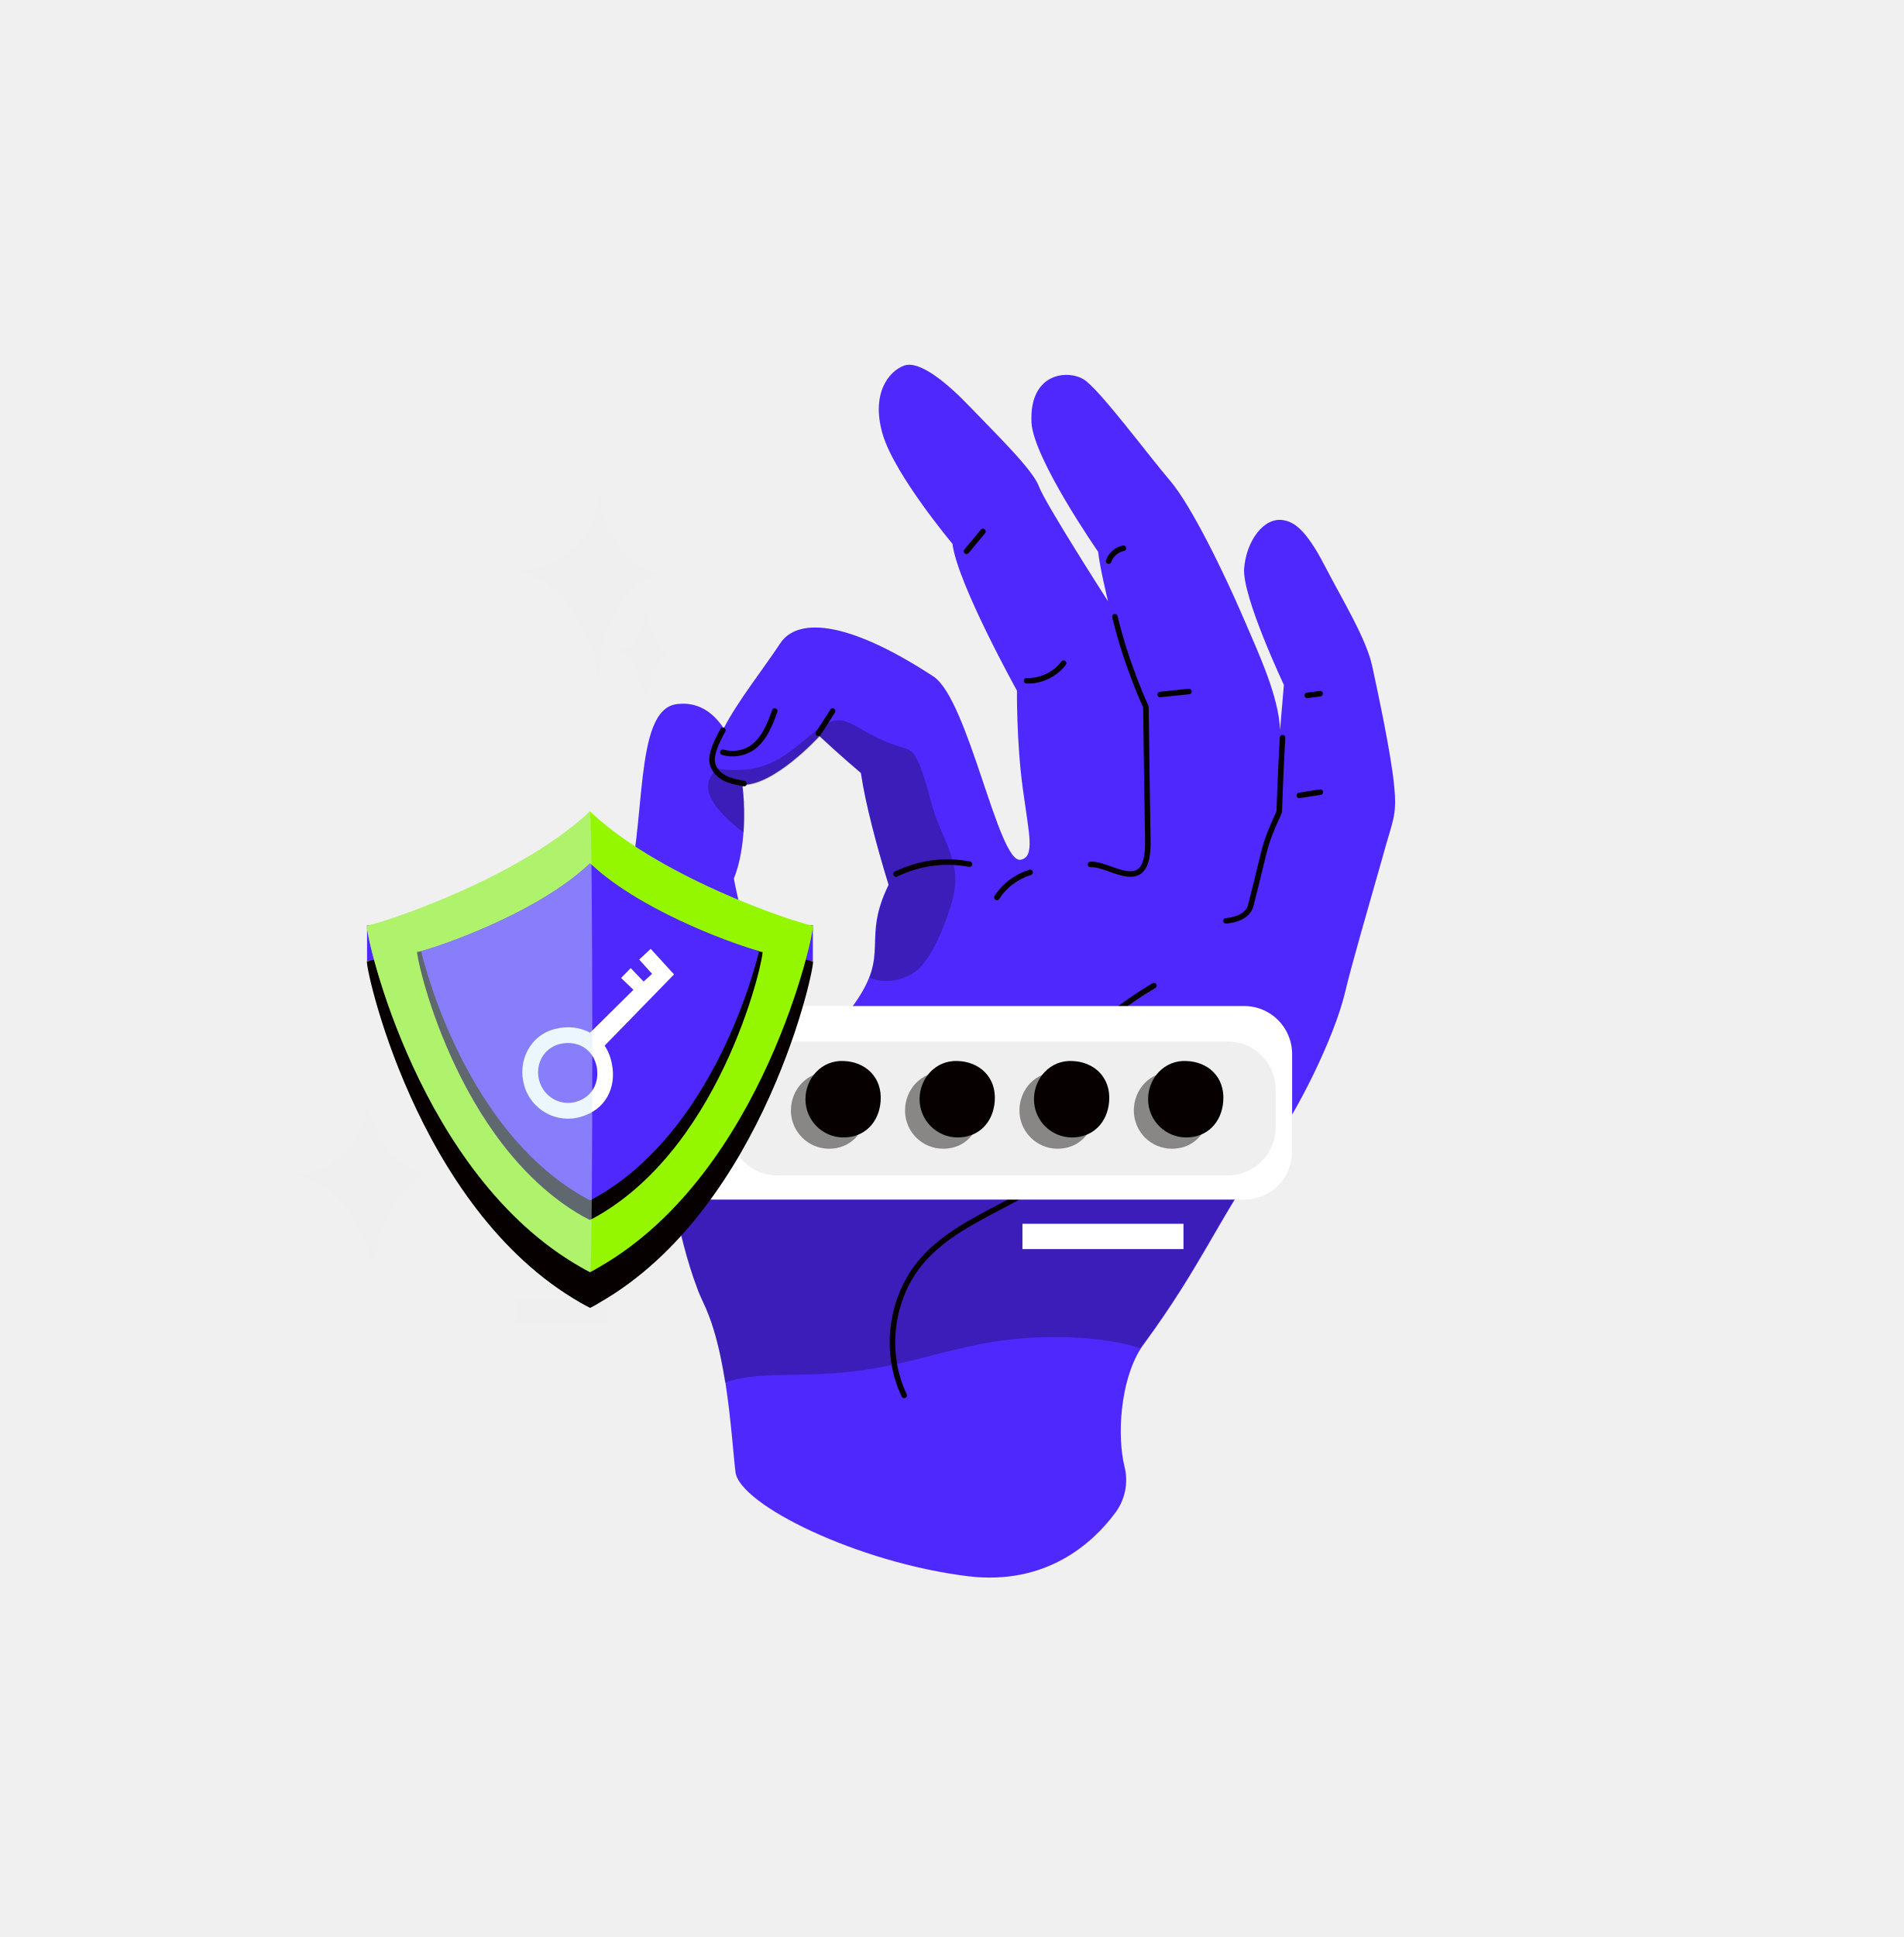
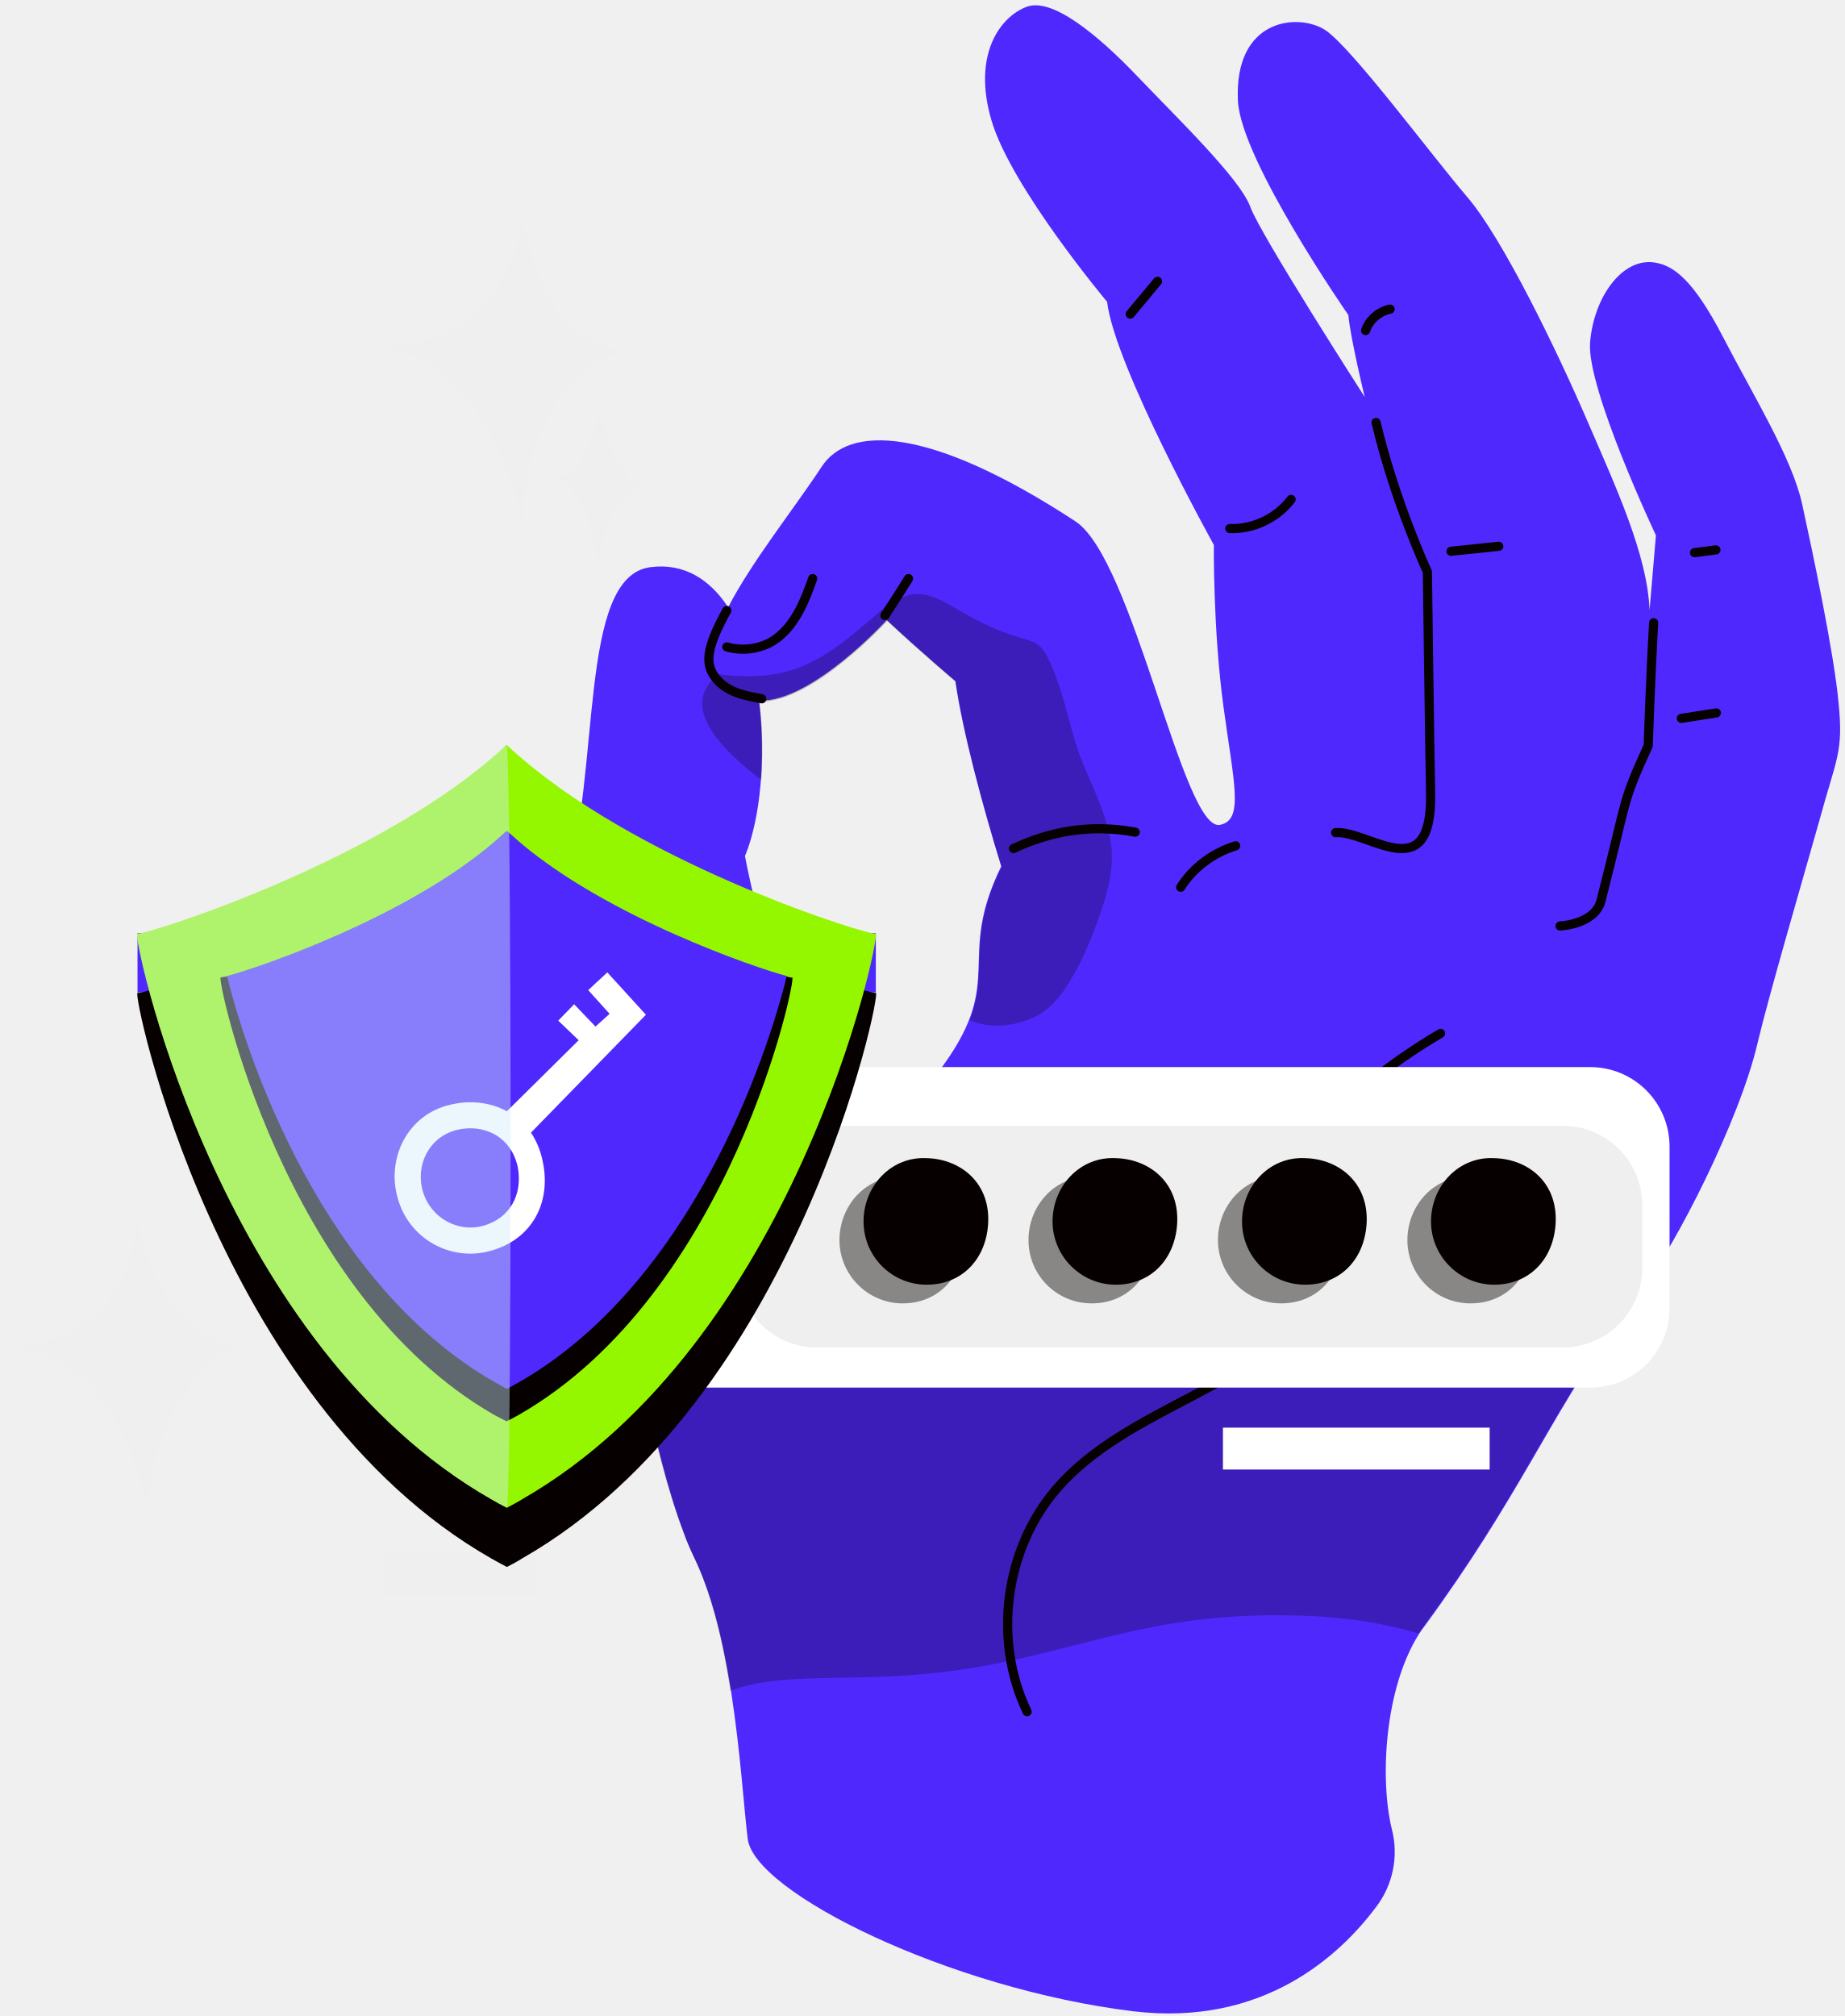
- <svg xmlns="http://www.w3.org/2000/svg" width="516" height="525" viewBox="0 0 516 525" fill="none">
-   <path d="M377.964 213.055C377.22 204.858 373.65 188.091 372.014 180.564C370.378 173.038 364.056 162.828 359.073 153.215C354.09 143.602 350.892 141.515 347.991 140.994C342.637 140.025 337.877 146.583 337.282 154.109C336.761 161.711 348.066 185.632 348.066 185.632L347.025 197.853C346.653 188.762 341.521 177.733 336.687 166.554C331.852 155.376 322.928 136.895 317.127 130.188C311.326 123.407 298.236 105.745 293.922 102.913C289.534 100.082 278.973 100.976 279.643 114.539C280.163 124.301 297.715 149.564 297.715 149.564C298.087 153.513 300.393 162.977 300.393 162.977C300.393 162.977 283.287 136.373 281.651 131.828C280.014 127.282 269.751 117.371 263.206 110.515C256.661 103.659 249.224 97.548 245.059 99.113C240.82 100.678 236.06 106.863 239.332 117.818C242.605 128.772 258.223 147.402 258.223 147.402C259.488 157.984 275.701 187.197 275.701 187.197C275.701 187.197 275.552 200.909 277.263 213.577C278.973 226.246 280.684 232.282 276.668 233.027C270.643 234.07 262.537 189.507 253.017 183.322C228.846 167.523 215.905 167.672 211.517 174.379C206.906 181.384 199.989 190.028 196.196 197.406C193.221 192.86 188.982 190.103 183.404 190.848C171.579 192.488 175.446 223.935 169.496 243.311C165.554 256.129 168.157 263.059 174.479 288.098C177.008 298.233 179.165 309.262 181.321 319.62C182.66 325.88 183.925 331.916 185.338 337.356C186.453 341.604 187.643 345.479 188.908 348.833C189.428 350.323 190.023 351.664 190.618 352.931C191.734 355.241 192.701 357.775 193.519 360.458C194.932 365.078 195.899 370.071 196.717 375.064V375.138C198.204 384.826 198.799 394.141 199.394 398.985C200.435 407.779 232.49 423.577 262.537 427.229C283.733 429.762 296.302 418.137 302.252 410.163C305.004 406.586 305.971 401.892 304.855 397.495C302.847 389.372 303.591 374.542 309.243 365.525C309.541 365.078 309.838 364.631 310.136 364.258C325.605 343.169 330.365 330.5 341.893 314.255C343.232 312.392 344.57 310.529 346.132 308.517C351.115 302.033 361.75 281.54 364.725 268.648C366.585 260.823 371.865 242.789 374.766 232.505C377.592 222.072 378.782 221.253 377.964 213.055ZM201.625 217.005C201.551 215.589 201.402 214.099 201.253 212.683C209.881 212.981 222.152 199.493 222.152 199.493C227.73 204.709 233.383 209.478 233.383 209.478C234.573 217.75 237.771 229.674 240.894 239.808C233.457 255.011 241.564 258.215 231.523 272.225C221.483 286.235 212.856 284.968 206.831 267.158C200.882 249.273 198.948 238.094 198.948 238.094C198.948 238.094 202.369 230.866 201.625 217.005Z" fill="#4F28FE" />
-   <path d="M242.902 236.902C249.075 233.996 255.62 232.878 262.834 234.219" stroke="#060001" stroke-width="1.5" stroke-miterlimit="10" stroke-linecap="round" stroke-linejoin="round" />
-   <path opacity="0.27" d="M256.884 229.152C255.769 226.32 254.356 223.488 253.389 220.582C252.273 217.228 251.53 213.726 250.414 210.373C249.893 208.882 249.373 207.317 248.629 205.901C248.257 205.082 247.811 204.336 247.142 203.74C246.026 202.771 244.39 202.548 243.051 202.101C240.522 201.281 238.068 200.163 235.763 198.896C233.903 197.928 232.118 196.735 230.259 195.915C228.846 195.319 227.358 195.021 225.871 195.394C223.565 195.99 221.557 197.629 219.772 199.194C215.533 202.771 211.517 206.274 206.088 207.839C202.369 208.882 198.502 208.882 194.709 208.36C193.072 209.553 191.882 211.192 191.957 213.353C192.031 215.514 193.296 217.527 194.56 219.091C196.27 221.253 198.353 223.041 200.435 224.755C200.807 225.053 201.179 225.351 201.625 225.649C201.774 223.19 201.848 220.358 201.7 217.154C201.625 215.738 201.477 214.248 201.328 212.832C209.955 213.13 222.227 199.642 222.227 199.642C227.805 204.858 233.457 209.627 233.457 209.627C234.647 217.899 237.845 229.822 240.969 239.957C235.019 252.03 239.035 256.576 235.763 264.996C236.952 265.518 238.291 265.816 239.63 265.891C242.01 265.965 244.39 265.443 246.472 264.4C248.555 263.357 250.116 261.717 251.381 259.78C254.133 255.681 255.992 250.912 257.554 246.217C258.521 243.162 259.19 240.181 258.967 236.977C258.669 234.07 257.851 231.611 256.884 229.152Z" fill="#060001" />
-   <path d="M312.813 267.158C298.459 275.579 286.262 287.725 277.783 302.108" stroke="#060001" stroke-width="1.5" stroke-miterlimit="10" stroke-linecap="round" stroke-linejoin="round" />
-   <path d="M292.955 311.05C282.469 325.284 261.644 328.265 250.042 341.604C241.489 351.441 239.481 366.419 245.133 378.194" stroke="#060001" stroke-width="1.5" stroke-miterlimit="10" stroke-linecap="round" stroke-linejoin="round" />
-   <path opacity="0.27" d="M341.818 314.106C330.291 330.352 325.605 343.02 310.061 364.11C309.764 364.557 309.466 364.929 309.169 365.376C303.963 363.811 297.566 362.694 290.055 362.47C263.727 361.576 252.72 369.252 230.631 371.785C216.351 373.425 204.972 371.562 196.568 374.766C195.824 369.848 194.783 364.78 193.37 360.16C192.552 357.477 191.585 354.869 190.469 352.633C189.874 351.367 189.279 350.025 188.759 348.535C187.494 345.181 186.304 341.306 185.189 337.058C183.776 331.618 182.437 325.582 181.173 319.322C256.364 302.481 324.415 311.349 341.818 314.106Z" fill="#060001" />
-   <path d="M347.694 199.94C347.173 208.957 346.801 220.061 346.801 220.061C342.339 229.897 343.603 227.811 339.067 245.472C338.025 249.347 332.373 249.571 332.373 249.571" stroke="#060001" stroke-width="1.5" stroke-miterlimit="10" stroke-linecap="round" stroke-linejoin="round" />
-   <path d="M302.252 167.15C305.376 180.266 310.656 191.593 310.656 191.593C310.656 191.593 311.028 220.284 311.177 227.661C311.549 243.683 301.136 233.921 295.633 234.294" stroke="#060001" stroke-width="1.5" stroke-miterlimit="10" stroke-linecap="round" stroke-linejoin="round" />
-   <path d="M322.333 187.42C319.73 187.718 317.127 187.942 314.523 188.24" stroke="#060001" stroke-width="1.5" stroke-miterlimit="10" stroke-linecap="round" stroke-linejoin="round" />
-   <path d="M288.344 179.745C286.039 182.8 282.171 184.663 278.304 184.514" stroke="#060001" stroke-width="1.5" stroke-miterlimit="10" stroke-linecap="round" stroke-linejoin="round" />
-   <path d="M266.479 144.049C264.991 145.837 263.504 147.626 262.016 149.414" stroke="#060001" stroke-width="1.5" stroke-miterlimit="10" stroke-linecap="round" stroke-linejoin="round" />
-   <path d="M357.957 214.695C356.024 214.993 354.09 215.291 352.231 215.589" stroke="#060001" stroke-width="1.5" stroke-miterlimit="10" stroke-linecap="round" stroke-linejoin="round" />
-   <path d="M354.387 188.464C355.577 188.315 356.693 188.166 357.883 188.017" stroke="#060001" stroke-width="1.5" stroke-miterlimit="10" stroke-linecap="round" stroke-linejoin="round" />
-   <path d="M304.557 148.595C302.773 148.967 301.136 150.309 300.541 152.097" stroke="#060001" stroke-width="1.5" stroke-miterlimit="10" stroke-linecap="round" stroke-linejoin="round" />
-   <path d="M225.722 192.711C224.458 194.723 223.193 196.736 221.855 198.748" stroke="#060001" stroke-width="1.5" stroke-miterlimit="10" stroke-linecap="round" stroke-linejoin="round" />
-   <path d="M210.029 192.711C208.691 196.512 207.054 200.611 203.633 202.846C201.402 204.262 198.502 204.635 195.973 203.89" stroke="#060001" stroke-width="1.5" stroke-miterlimit="10" stroke-linecap="round" stroke-linejoin="round" />
-   <path d="M195.973 197.928C194.411 200.76 192.775 204.113 193.072 206.498C193.296 208.361 194.709 209.926 196.345 210.82C197.981 211.714 199.84 212.012 201.7 212.385" stroke="#060001" stroke-width="1.5" stroke-miterlimit="10" stroke-linecap="round" stroke-linejoin="round" />
-   <path d="M204.675 285.341C195.675 292.718 189.577 303.524 187.866 315.075" stroke="#060001" stroke-width="1.5" stroke-miterlimit="10" stroke-linecap="round" stroke-linejoin="round" />
-   <path d="M279.271 236.455C275.626 237.573 272.354 239.958 270.272 243.236" stroke="#060001" stroke-width="1.5" stroke-miterlimit="10" stroke-linecap="round" stroke-linejoin="round" />
-   <path d="M77.422 318.503C98.842 318.503 99.511 297.711 99.511 297.711C99.511 297.711 102.486 315.671 115.204 318.354C115.204 318.354 103.081 324.017 101.073 344.809C101.073 344.883 96.834 318.503 77.422 318.503Z" fill="#EFEFEF" />
-   <path d="M167.711 176.316C173.735 175.944 175 164.617 175 164.617C175 164.617 177.603 176.689 182.288 177.509C182.288 177.509 175.52 178.254 175.074 191.593C175.074 191.593 173.81 177.956 167.711 176.316Z" fill="#EFEFEF" />
-   <path d="M138.036 154.557C161.092 155.823 162.505 133.02 162.505 133.02C162.505 133.02 164.439 153.811 179.09 155.376C179.09 155.376 163.249 158.879 162.505 183.992C162.505 184.067 157.82 156.196 138.036 154.557Z" fill="#EFEFEF" />
-   <path d="M164.885 352.335H139.673V359.191H164.885V352.335Z" fill="#EFEFEF" />
-   <path d="M337.282 325.135H161.166C153.952 325.135 148.151 319.322 148.151 312.094V285.714C148.151 278.485 153.952 272.672 161.166 272.672H337.282C344.496 272.672 350.297 278.485 350.297 285.714V312.094C350.297 319.322 344.496 325.135 337.282 325.135Z" fill="white" />
-   <path d="M332.819 318.577H210.773C203.559 318.577 197.758 312.765 197.758 305.536V295.327C197.758 288.098 203.559 282.286 210.773 282.286H332.819C340.033 282.286 345.835 288.098 345.835 295.327V305.536C345.835 312.69 340.033 318.577 332.819 318.577Z" fill="#EFEFEF" />
-   <path opacity="0.44" d="M234.796 301.587C234.349 307.325 230.408 311.349 224.755 311.349C219.103 311.349 214.417 306.729 214.417 300.99C214.417 295.252 218.88 290.334 224.755 290.632C230.408 290.781 235.316 294.805 234.796 301.587Z" fill="#060001" />
-   <path opacity="0.44" d="M265.735 301.587C265.289 307.325 261.347 311.349 255.694 311.349C249.968 311.349 245.357 306.729 245.357 300.99C245.357 295.252 249.819 290.334 255.694 290.632C261.421 290.781 266.255 294.805 265.735 301.587Z" fill="#060001" />
-   <path opacity="0.44" d="M296.748 301.587C296.302 307.325 292.36 311.349 286.708 311.349C281.056 311.349 276.37 306.729 276.37 300.99C276.37 295.252 280.833 290.334 286.708 290.632C292.36 290.781 297.269 294.805 296.748 301.587Z" fill="#060001" />
-   <path opacity="0.44" d="M327.762 301.587C327.316 307.325 323.374 311.349 317.722 311.349C311.995 311.349 307.384 306.729 307.384 300.99C307.384 295.252 311.846 290.334 317.722 290.632C323.374 290.781 328.208 294.805 327.762 301.587Z" fill="#060001" />
-   <path d="M238.737 298.531C238.291 304.269 234.349 308.293 228.697 308.293C222.97 308.293 218.359 303.673 218.359 297.935C218.359 292.197 222.822 287.278 228.697 287.576C234.349 287.725 239.258 291.75 238.737 298.531Z" fill="#060001" />
-   <path d="M269.677 298.531C269.23 304.269 265.289 308.293 259.636 308.293C253.984 308.293 249.298 303.673 249.298 297.935C249.298 292.197 253.761 287.278 259.636 287.576C265.289 287.725 270.197 291.75 269.677 298.531Z" fill="#060001" />
-   <path d="M300.69 298.531C300.244 304.269 296.302 308.293 290.65 308.293C284.923 308.293 280.312 303.673 280.312 297.935C280.312 292.197 284.774 287.278 290.65 287.576C296.302 287.725 301.211 291.75 300.69 298.531Z" fill="#060001" />
-   <path d="M331.629 298.531C331.183 304.269 327.241 308.293 321.589 308.293C315.937 308.293 311.251 303.673 311.251 297.935C311.251 292.197 315.713 287.278 321.589 287.576C327.316 287.725 332.15 291.75 331.629 298.531Z" fill="#060001" />
-   <path d="M320.845 331.693H277.188V338.549H320.845V331.693Z" fill="white" />
-   <path d="M186.304 239.659C181.619 245.695 174.405 249.72 166.819 250.465" stroke="#94F700" stroke-width="1.5" stroke-miterlimit="10" stroke-linecap="round" stroke-linejoin="round" />
-   <path d="M220.367 250.763H99.511V260.45H220.367V250.763Z" fill="#4F28FE" />
-   <path d="M220.367 260.525C219.4 260.823 183.33 249.645 162.505 231.909C161.613 231.164 160.794 230.418 159.902 229.599C159.084 230.344 158.191 231.164 157.373 231.909C136.549 249.719 100.404 260.897 99.511 260.525C98.544 260.152 112.378 327.37 157.373 353.08C158.191 353.527 159.084 354.049 159.976 354.496C160.869 354.049 161.687 353.601 162.505 353.08C207.575 327.296 221.409 260.152 220.367 260.525Z" fill="#060001" />
-   <path d="M162.505 343.392C161.687 343.914 160.794 344.361 159.976 344.808C159.084 344.361 158.266 343.914 157.373 343.392C113.716 318.428 99.362 254.489 99.437 250.986C99.437 250.912 99.437 250.837 99.511 250.837C100.478 251.135 136.549 239.957 157.373 222.221C158.266 221.476 159.084 220.731 159.902 219.911C160.72 220.656 161.613 221.476 162.505 222.221C183.33 240.032 219.475 251.21 220.367 250.837C221.037 252.104 206.98 317.906 162.505 343.392Z" fill="#94F700" />
-   <path d="M161.91 329.606C161.241 329.979 160.571 330.351 159.902 330.649C159.233 330.277 158.563 329.979 157.894 329.606C123.087 309.635 112.378 257.693 113.121 257.992C113.196 257.992 113.493 257.917 114.088 257.842C119.22 256.501 143.391 248.304 157.894 235.859C158.563 235.263 159.233 234.666 159.902 234.07C160.571 234.666 161.241 235.263 161.91 235.859C176.413 248.304 200.584 256.501 205.716 257.842C206.311 257.992 206.608 258.066 206.683 257.992C207.501 257.693 196.791 309.635 161.91 329.606Z" fill="#060001" />
-   <path d="M205.79 257.768C202.443 271.405 190.023 308.144 161.984 324.24C161.315 324.613 160.646 324.986 159.976 325.358C159.307 324.986 158.638 324.613 157.968 324.24C129.93 308.218 117.509 271.405 114.163 257.768C119.294 256.426 143.466 248.229 157.968 235.784C158.638 235.188 159.307 234.592 159.976 233.996C160.646 234.592 161.315 235.188 161.984 235.784C176.487 248.155 200.658 256.426 205.79 257.768Z" fill="#4F28FE" />
-   <path d="M163.918 283.403L182.735 264.102L176.413 257.171L173.289 260.078L176.785 263.953L174.479 266.039L170.984 262.388L168.381 265.071L171.727 268.275L159.976 279.9C157.225 278.41 153.878 278.037 150.605 278.857C143.689 280.496 140.193 287.65 142.127 294.208C143.986 300.841 150.903 304.641 157.448 302.704C164.067 300.841 167.265 294.879 165.852 288.172C165.48 286.309 164.811 284.744 163.918 283.403ZM156.258 298.605C151.944 299.872 147.482 297.338 146.217 293.016C144.953 288.694 147.259 284.073 151.795 282.956C156.109 281.912 160.646 283.924 161.761 289.066C162.579 293.538 160.497 297.338 156.258 298.605Z" fill="white" />
-   <path opacity="0.44" d="M159.976 344.808C159.084 344.361 158.266 343.914 157.373 343.392C113.716 318.428 99.362 254.489 99.437 250.986C99.437 250.912 99.437 250.837 99.511 250.837C100.478 251.135 136.549 239.957 157.373 222.221C158.266 221.476 159.084 220.731 159.902 219.911C160.794 220.656 160.794 344.361 159.976 344.808Z" fill="#D2ECF9" />
+ <svg xmlns="http://www.w3.org/2000/svg" width="302" height="330" viewBox="0 0 302 330" fill="none">
+   <path d="M300.964 115.055C300.22 106.858 296.65 90.091 295.014 82.564C293.378 75.038 287.056 64.828 282.073 55.215C277.09 45.602 273.892 43.515 270.991 42.994C265.637 42.025 260.877 48.583 260.282 56.109C259.761 63.711 271.066 87.632 271.066 87.632L270.025 99.853C269.653 90.762 264.521 79.733 259.687 68.554C254.852 57.376 245.928 38.895 240.127 32.188C234.325 25.407 221.236 7.745 216.922 4.913C212.534 2.082 201.973 2.976 202.643 16.539C203.163 26.301 220.715 51.564 220.715 51.564C221.087 55.513 223.393 64.977 223.393 64.977C223.393 64.977 206.287 38.373 204.651 33.828C203.014 29.282 192.751 19.371 186.206 12.515C179.661 5.659 172.224 -0.452 168.059 1.113C163.82 2.678 159.06 8.863 162.332 19.818C165.605 30.772 181.223 49.403 181.223 49.403C182.487 59.984 198.701 89.197 198.701 89.197C198.701 89.197 198.552 102.909 200.263 115.577C201.973 128.246 203.684 134.282 199.668 135.027C193.643 136.07 185.537 91.507 176.017 85.322C151.846 69.523 138.905 69.672 134.517 76.379C129.906 83.384 122.989 92.028 119.196 99.406C116.221 94.86 111.982 92.103 106.404 92.848C94.579 94.488 98.446 125.935 92.496 145.311C88.554 158.129 91.157 165.059 97.479 190.098C100.008 200.233 102.165 211.262 104.321 221.62C105.66 227.88 106.924 233.916 108.338 239.356C109.453 243.604 110.643 247.479 111.907 250.833C112.428 252.323 113.023 253.664 113.618 254.931C114.734 257.241 115.701 259.775 116.519 262.458C117.932 267.078 118.899 272.071 119.717 277.064V277.138C121.204 286.826 121.799 296.141 122.394 300.985C123.435 309.779 155.49 325.577 185.537 329.229C206.733 331.762 219.302 320.137 225.252 312.163C228.004 308.586 228.971 303.892 227.855 299.495C225.847 291.372 226.591 276.542 232.243 267.525C232.541 267.078 232.838 266.631 233.136 266.258C248.605 245.169 253.365 232.5 264.893 216.255C266.232 214.392 267.57 212.529 269.132 210.517C274.115 204.033 284.75 183.54 287.725 170.648C289.585 162.823 294.865 144.789 297.766 134.505C300.592 124.072 301.782 123.253 300.964 115.055ZM124.625 119.005C124.551 117.589 124.402 116.099 124.253 114.683C132.881 114.981 145.152 101.493 145.152 101.493C150.73 106.709 156.383 111.478 156.383 111.478C157.573 119.75 160.771 131.674 163.894 141.808C156.457 157.011 164.564 160.215 154.523 174.225C144.483 188.235 135.856 186.968 129.831 169.158C123.882 151.273 121.948 140.094 121.948 140.094C121.948 140.094 125.369 132.866 124.625 119.005Z" fill="#4F28FE" />
+   <path d="M165.902 138.902C172.075 135.996 178.62 134.878 185.834 136.219" stroke="#060001" stroke-width="1.5" stroke-miterlimit="10" stroke-linecap="round" stroke-linejoin="round" />
+   <path opacity="0.27" d="M179.884 131.152C178.769 128.32 177.356 125.488 176.389 122.582C175.273 119.228 174.53 115.726 173.414 112.373C172.893 110.882 172.373 109.317 171.629 107.901C171.257 107.082 170.811 106.336 170.142 105.74C169.026 104.771 167.39 104.548 166.051 104.101C163.522 103.281 161.068 102.163 158.762 100.896C156.903 99.927 155.118 98.735 153.259 97.915C151.846 97.319 150.358 97.021 148.871 97.394C146.565 97.99 144.557 99.629 142.772 101.194C138.533 104.771 134.517 108.274 129.088 109.839C125.369 110.882 121.502 110.882 117.709 110.36C116.072 111.553 114.882 113.192 114.957 115.353C115.031 117.514 116.295 119.527 117.56 121.091C119.27 123.253 121.353 125.041 123.435 126.755C123.807 127.053 124.179 127.351 124.625 127.649C124.774 125.19 124.848 122.358 124.7 119.154C124.625 117.738 124.477 116.248 124.328 114.832C132.955 115.13 145.227 101.642 145.227 101.642C150.805 106.858 156.457 111.627 156.457 111.627C157.647 119.899 160.845 131.822 163.969 141.957C158.019 154.03 162.035 158.576 158.762 166.996C159.952 167.518 161.291 167.816 162.63 167.891C165.01 167.965 167.39 167.443 169.472 166.4C171.555 165.357 173.116 163.717 174.381 161.78C177.133 157.681 178.992 152.912 180.554 148.217C181.521 145.162 182.19 142.181 181.967 138.977C181.669 136.07 180.851 133.611 179.884 131.152Z" fill="#060001" />
+   <path d="M235.813 169.158C221.459 177.579 209.262 189.725 200.783 204.108" stroke="#060001" stroke-width="1.5" stroke-miterlimit="10" stroke-linecap="round" stroke-linejoin="round" />
+   <path d="M215.955 213.05C205.469 227.284 184.644 230.265 173.042 243.604C164.489 253.441 162.481 268.419 168.133 280.194" stroke="#060001" stroke-width="1.5" stroke-miterlimit="10" stroke-linecap="round" stroke-linejoin="round" />
+   <path opacity="0.27" d="M264.818 216.106C253.291 232.352 248.605 245.02 233.061 266.11C232.764 266.557 232.466 266.929 232.169 267.376C226.963 265.811 220.566 264.694 213.055 264.47C186.727 263.576 175.72 271.252 153.631 273.785C139.351 275.425 127.972 273.562 119.568 276.766C118.824 271.848 117.783 266.78 116.37 262.16C115.552 259.477 114.585 256.869 113.469 254.633C112.874 253.367 112.279 252.025 111.759 250.535C110.494 247.181 109.304 243.306 108.189 239.058C106.776 233.618 105.437 227.582 104.173 221.322C179.364 204.481 247.415 213.349 264.818 216.106Z" fill="#060001" />
+   <path d="M270.694 101.94C270.173 110.957 269.801 122.061 269.801 122.061C265.339 131.897 266.603 129.811 262.067 147.472C261.025 151.347 255.373 151.571 255.373 151.571" stroke="#060001" stroke-width="1.5" stroke-miterlimit="10" stroke-linecap="round" stroke-linejoin="round" />
+   <path d="M225.252 69.15C228.376 82.266 233.656 93.593 233.656 93.593C233.656 93.593 234.028 122.284 234.177 129.661C234.549 145.683 224.136 135.921 218.633 136.294" stroke="#060001" stroke-width="1.5" stroke-miterlimit="10" stroke-linecap="round" stroke-linejoin="round" />
+   <path d="M245.333 89.42C242.73 89.719 240.127 89.942 237.523 90.24" stroke="#060001" stroke-width="1.5" stroke-miterlimit="10" stroke-linecap="round" stroke-linejoin="round" />
+   <path d="M211.344 81.745C209.039 84.8 205.171 86.663 201.304 86.514" stroke="#060001" stroke-width="1.5" stroke-miterlimit="10" stroke-linecap="round" stroke-linejoin="round" />
+   <path d="M189.479 46.049C187.991 47.837 186.504 49.626 185.016 51.414" stroke="#060001" stroke-width="1.5" stroke-miterlimit="10" stroke-linecap="round" stroke-linejoin="round" />
+   <path d="M280.957 116.695C279.024 116.993 277.09 117.291 275.231 117.589" stroke="#060001" stroke-width="1.5" stroke-miterlimit="10" stroke-linecap="round" stroke-linejoin="round" />
+   <path d="M277.387 90.464C278.577 90.315 279.693 90.166 280.883 90.017" stroke="#060001" stroke-width="1.5" stroke-miterlimit="10" stroke-linecap="round" stroke-linejoin="round" />
+   <path d="M227.557 50.595C225.773 50.967 224.136 52.309 223.541 54.097" stroke="#060001" stroke-width="1.5" stroke-miterlimit="10" stroke-linecap="round" stroke-linejoin="round" />
+   <path d="M148.722 94.711C147.458 96.724 146.193 98.736 144.855 100.748" stroke="#060001" stroke-width="1.5" stroke-miterlimit="10" stroke-linecap="round" stroke-linejoin="round" />
+   <path d="M133.029 94.711C131.691 98.512 130.054 102.611 126.633 104.846C124.402 106.262 121.502 106.635 118.973 105.89" stroke="#060001" stroke-width="1.5" stroke-miterlimit="10" stroke-linecap="round" stroke-linejoin="round" />
+   <path d="M118.973 99.928C117.411 102.76 115.775 106.113 116.072 108.498C116.295 110.361 117.709 111.926 119.345 112.82C120.981 113.714 122.84 114.012 124.7 114.385" stroke="#060001" stroke-width="1.5" stroke-miterlimit="10" stroke-linecap="round" stroke-linejoin="round" />
+   <path d="M127.675 187.341C118.675 194.718 112.577 205.524 110.866 217.075" stroke="#060001" stroke-width="1.5" stroke-miterlimit="10" stroke-linecap="round" stroke-linejoin="round" />
+   <path d="M202.271 138.455C198.626 139.573 195.354 141.958 193.272 145.236" stroke="#060001" stroke-width="1.5" stroke-miterlimit="10" stroke-linecap="round" stroke-linejoin="round" />
+   <path d="M0.422 220.503C21.842 220.503 22.511 199.711 22.511 199.711C22.511 199.711 25.486 217.671 38.204 220.354C38.204 220.354 26.081 226.017 24.073 246.809C24.073 246.883 19.834 220.503 0.422 220.503Z" fill="#EFEFEF" />
+   <path d="M90.711 78.317C96.735 77.944 98 66.617 98 66.617C98 66.617 100.603 78.689 105.288 79.509C105.288 79.509 98.52 80.254 98.074 93.593C98.074 93.593 96.81 79.956 90.711 78.317Z" fill="#EFEFEF" />
+   <path d="M61.036 56.557C84.092 57.823 85.505 35.02 85.505 35.02C85.505 35.02 87.439 55.811 102.09 57.376C102.09 57.376 86.249 60.879 85.505 85.992C85.505 86.067 80.82 58.196 61.036 56.557Z" fill="#EFEFEF" />
+   <path d="M87.885 254.335H62.672V261.191H87.885V254.335Z" fill="#EFEFEF" />
+   <path d="M260.282 227.135H84.166C76.952 227.135 71.151 221.322 71.151 214.094V187.714C71.151 180.485 76.952 174.672 84.166 174.672H260.282C267.496 174.672 273.297 180.485 273.297 187.714V214.094C273.297 221.322 267.496 227.135 260.282 227.135Z" fill="white" />
+   <path d="M255.819 220.577H133.773C126.559 220.577 120.758 214.765 120.758 207.536V197.327C120.758 190.098 126.559 184.286 133.773 184.286H255.819C263.033 184.286 268.835 190.098 268.835 197.327V207.536C268.835 214.69 263.033 220.577 255.819 220.577Z" fill="#EFEFEF" />
+   <path opacity="0.44" d="M157.796 203.587C157.349 209.325 153.408 213.349 147.755 213.349C142.103 213.349 137.417 208.729 137.417 202.99C137.417 197.252 141.88 192.334 147.755 192.632C153.408 192.781 158.316 196.805 157.796 203.587Z" fill="#060001" />
+   <path opacity="0.44" d="M188.735 203.587C188.289 209.325 184.347 213.349 178.694 213.349C172.968 213.349 168.357 208.729 168.357 202.99C168.357 197.252 172.819 192.334 178.694 192.632C184.421 192.781 189.255 196.805 188.735 203.587Z" fill="#060001" />
+   <path opacity="0.44" d="M219.748 203.587C219.302 209.325 215.36 213.349 209.708 213.349C204.056 213.349 199.37 208.729 199.37 202.99C199.37 197.252 203.833 192.334 209.708 192.632C215.36 192.781 220.269 196.805 219.748 203.587Z" fill="#060001" />
+   <path opacity="0.44" d="M250.762 203.587C250.316 209.325 246.374 213.349 240.722 213.349C234.995 213.349 230.384 208.729 230.384 202.99C230.384 197.252 234.846 192.334 240.722 192.632C246.374 192.781 251.208 196.805 250.762 203.587Z" fill="#060001" />
+   <path d="M161.737 200.531C161.291 206.269 157.349 210.293 151.697 210.293C145.97 210.293 141.359 205.673 141.359 199.935C141.359 194.197 145.822 189.278 151.697 189.576C157.349 189.725 162.258 193.75 161.737 200.531Z" fill="#060001" />
+   <path d="M192.677 200.531C192.23 206.269 188.289 210.293 182.636 210.293C176.984 210.293 172.298 205.673 172.298 199.935C172.298 194.197 176.761 189.278 182.636 189.576C188.289 189.725 193.197 193.75 192.677 200.531Z" fill="#060001" />
+   <path d="M223.69 200.531C223.244 206.269 219.302 210.293 213.65 210.293C207.923 210.293 203.312 205.673 203.312 199.935C203.312 194.197 207.774 189.278 213.65 189.576C219.302 189.725 224.211 193.75 223.69 200.531Z" fill="#060001" />
+   <path d="M254.629 200.531C254.183 206.269 250.241 210.293 244.589 210.293C238.937 210.293 234.251 205.673 234.251 199.935C234.251 194.197 238.713 189.278 244.589 189.576C250.316 189.725 255.15 193.75 254.629 200.531Z" fill="#060001" />
+   <path d="M243.845 233.693H200.188V240.549H243.845V233.693Z" fill="white" />
+   <path d="M109.304 141.659C104.619 147.695 97.405 151.72 89.819 152.465" stroke="#94F700" stroke-width="1.5" stroke-miterlimit="10" stroke-linecap="round" stroke-linejoin="round" />
+   <path d="M143.367 152.763H22.511V162.45H143.367V152.763Z" fill="#4F28FE" />
+   <path d="M143.367 162.525C142.4 162.823 106.33 151.645 85.505 133.909C84.613 133.164 83.794 132.418 82.902 131.599C82.084 132.344 81.191 133.164 80.373 133.909C59.549 151.719 23.404 162.897 22.511 162.525C21.544 162.152 35.378 229.37 80.373 255.08C81.191 255.527 82.084 256.049 82.976 256.496C83.869 256.049 84.687 255.601 85.505 255.08C130.575 229.296 144.409 162.152 143.367 162.525Z" fill="#060001" />
+   <path d="M85.505 245.392C84.687 245.914 83.794 246.361 82.976 246.808C82.084 246.361 81.266 245.914 80.373 245.392C36.716 220.428 22.362 156.489 22.437 152.986C22.437 152.912 22.437 152.837 22.511 152.837C23.478 153.135 59.549 141.957 80.373 124.221C81.266 123.476 82.084 122.731 82.902 121.911C83.72 122.656 84.613 123.476 85.505 124.221C106.329 142.032 142.475 153.21 143.367 152.837C144.037 154.104 129.98 219.906 85.505 245.392Z" fill="#94F700" />
+   <path d="M84.91 231.606C84.241 231.979 83.571 232.351 82.902 232.649C82.233 232.277 81.563 231.979 80.894 231.606C46.087 211.635 35.378 159.693 36.121 159.992C36.196 159.992 36.493 159.917 37.088 159.842C42.22 158.501 66.391 150.304 80.894 137.859C81.563 137.263 82.233 136.666 82.902 136.07C83.571 136.666 84.241 137.263 84.91 137.859C99.413 150.304 123.584 158.501 128.716 159.842C129.311 159.992 129.608 160.066 129.683 159.992C130.501 159.693 119.791 211.635 84.91 231.606Z" fill="#060001" />
+   <path d="M128.79 159.768C125.443 173.405 113.023 210.144 84.984 226.24C84.315 226.613 83.646 226.986 82.976 227.358C82.307 226.986 81.638 226.613 80.968 226.24C52.93 210.218 40.509 173.405 37.163 159.768C42.294 158.426 66.466 150.229 80.968 137.784C81.638 137.188 82.307 136.592 82.976 135.996C83.646 136.592 84.315 137.188 84.984 137.784C99.487 150.155 123.658 158.426 128.79 159.768Z" fill="#4F28FE" />
+   <path d="M86.918 185.403L105.734 166.102L99.413 159.171L96.289 162.078L99.785 165.953L97.479 168.039L93.984 164.388L91.38 167.071L94.727 170.275L82.976 181.9C80.225 180.41 76.878 180.037 73.605 180.857C66.689 182.496 63.193 189.65 65.127 196.208C66.986 202.841 73.903 206.641 80.448 204.704C87.067 202.841 90.265 196.879 88.852 190.172C88.48 188.309 87.811 186.744 86.918 185.403ZM79.258 200.605C74.944 201.872 70.482 199.338 69.217 195.016C67.953 190.694 70.259 186.073 74.795 184.956C79.109 183.912 83.646 185.924 84.761 191.066C85.579 195.538 83.497 199.338 79.258 200.605Z" fill="white" />
+   <path opacity="0.44" d="M82.976 246.808C82.084 246.361 81.266 245.914 80.373 245.392C36.716 220.428 22.362 156.489 22.437 152.986C22.437 152.912 22.437 152.837 22.511 152.837C23.478 153.135 59.549 141.957 80.373 124.221C81.266 123.476 82.084 122.731 82.902 121.911C83.794 122.656 83.794 246.361 82.976 246.808Z" fill="#D2ECF9" />
</svg>
